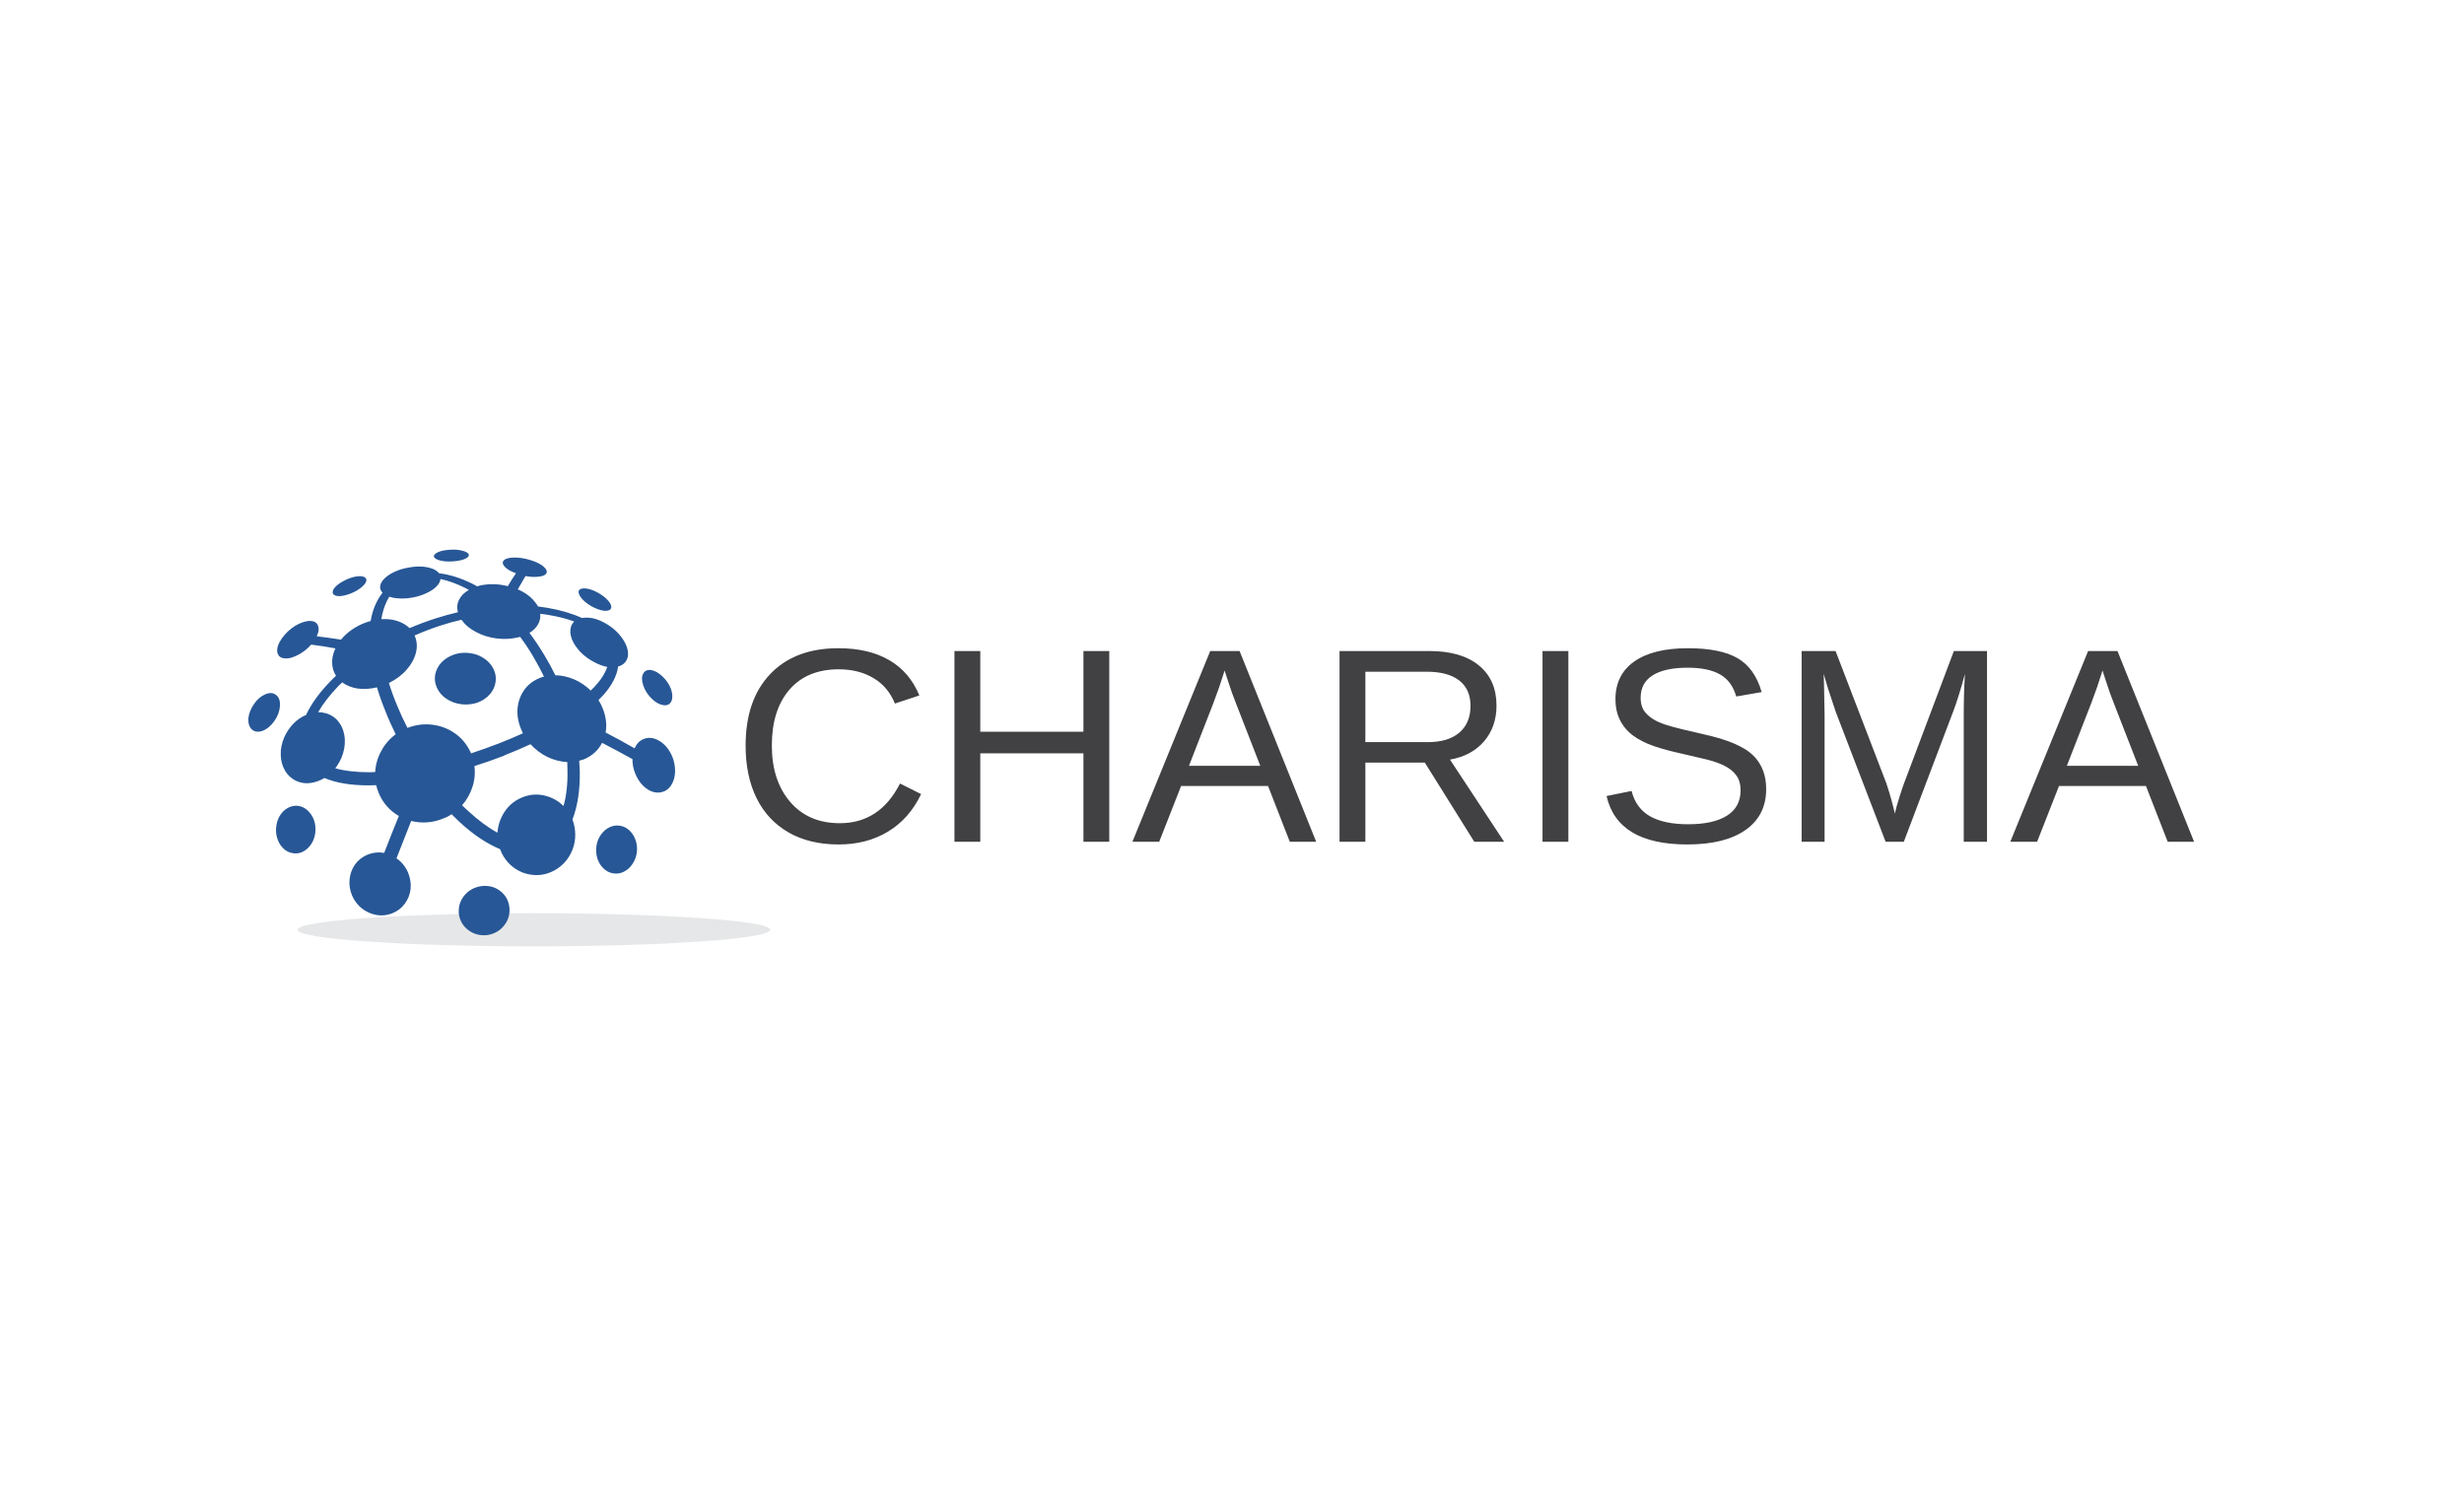
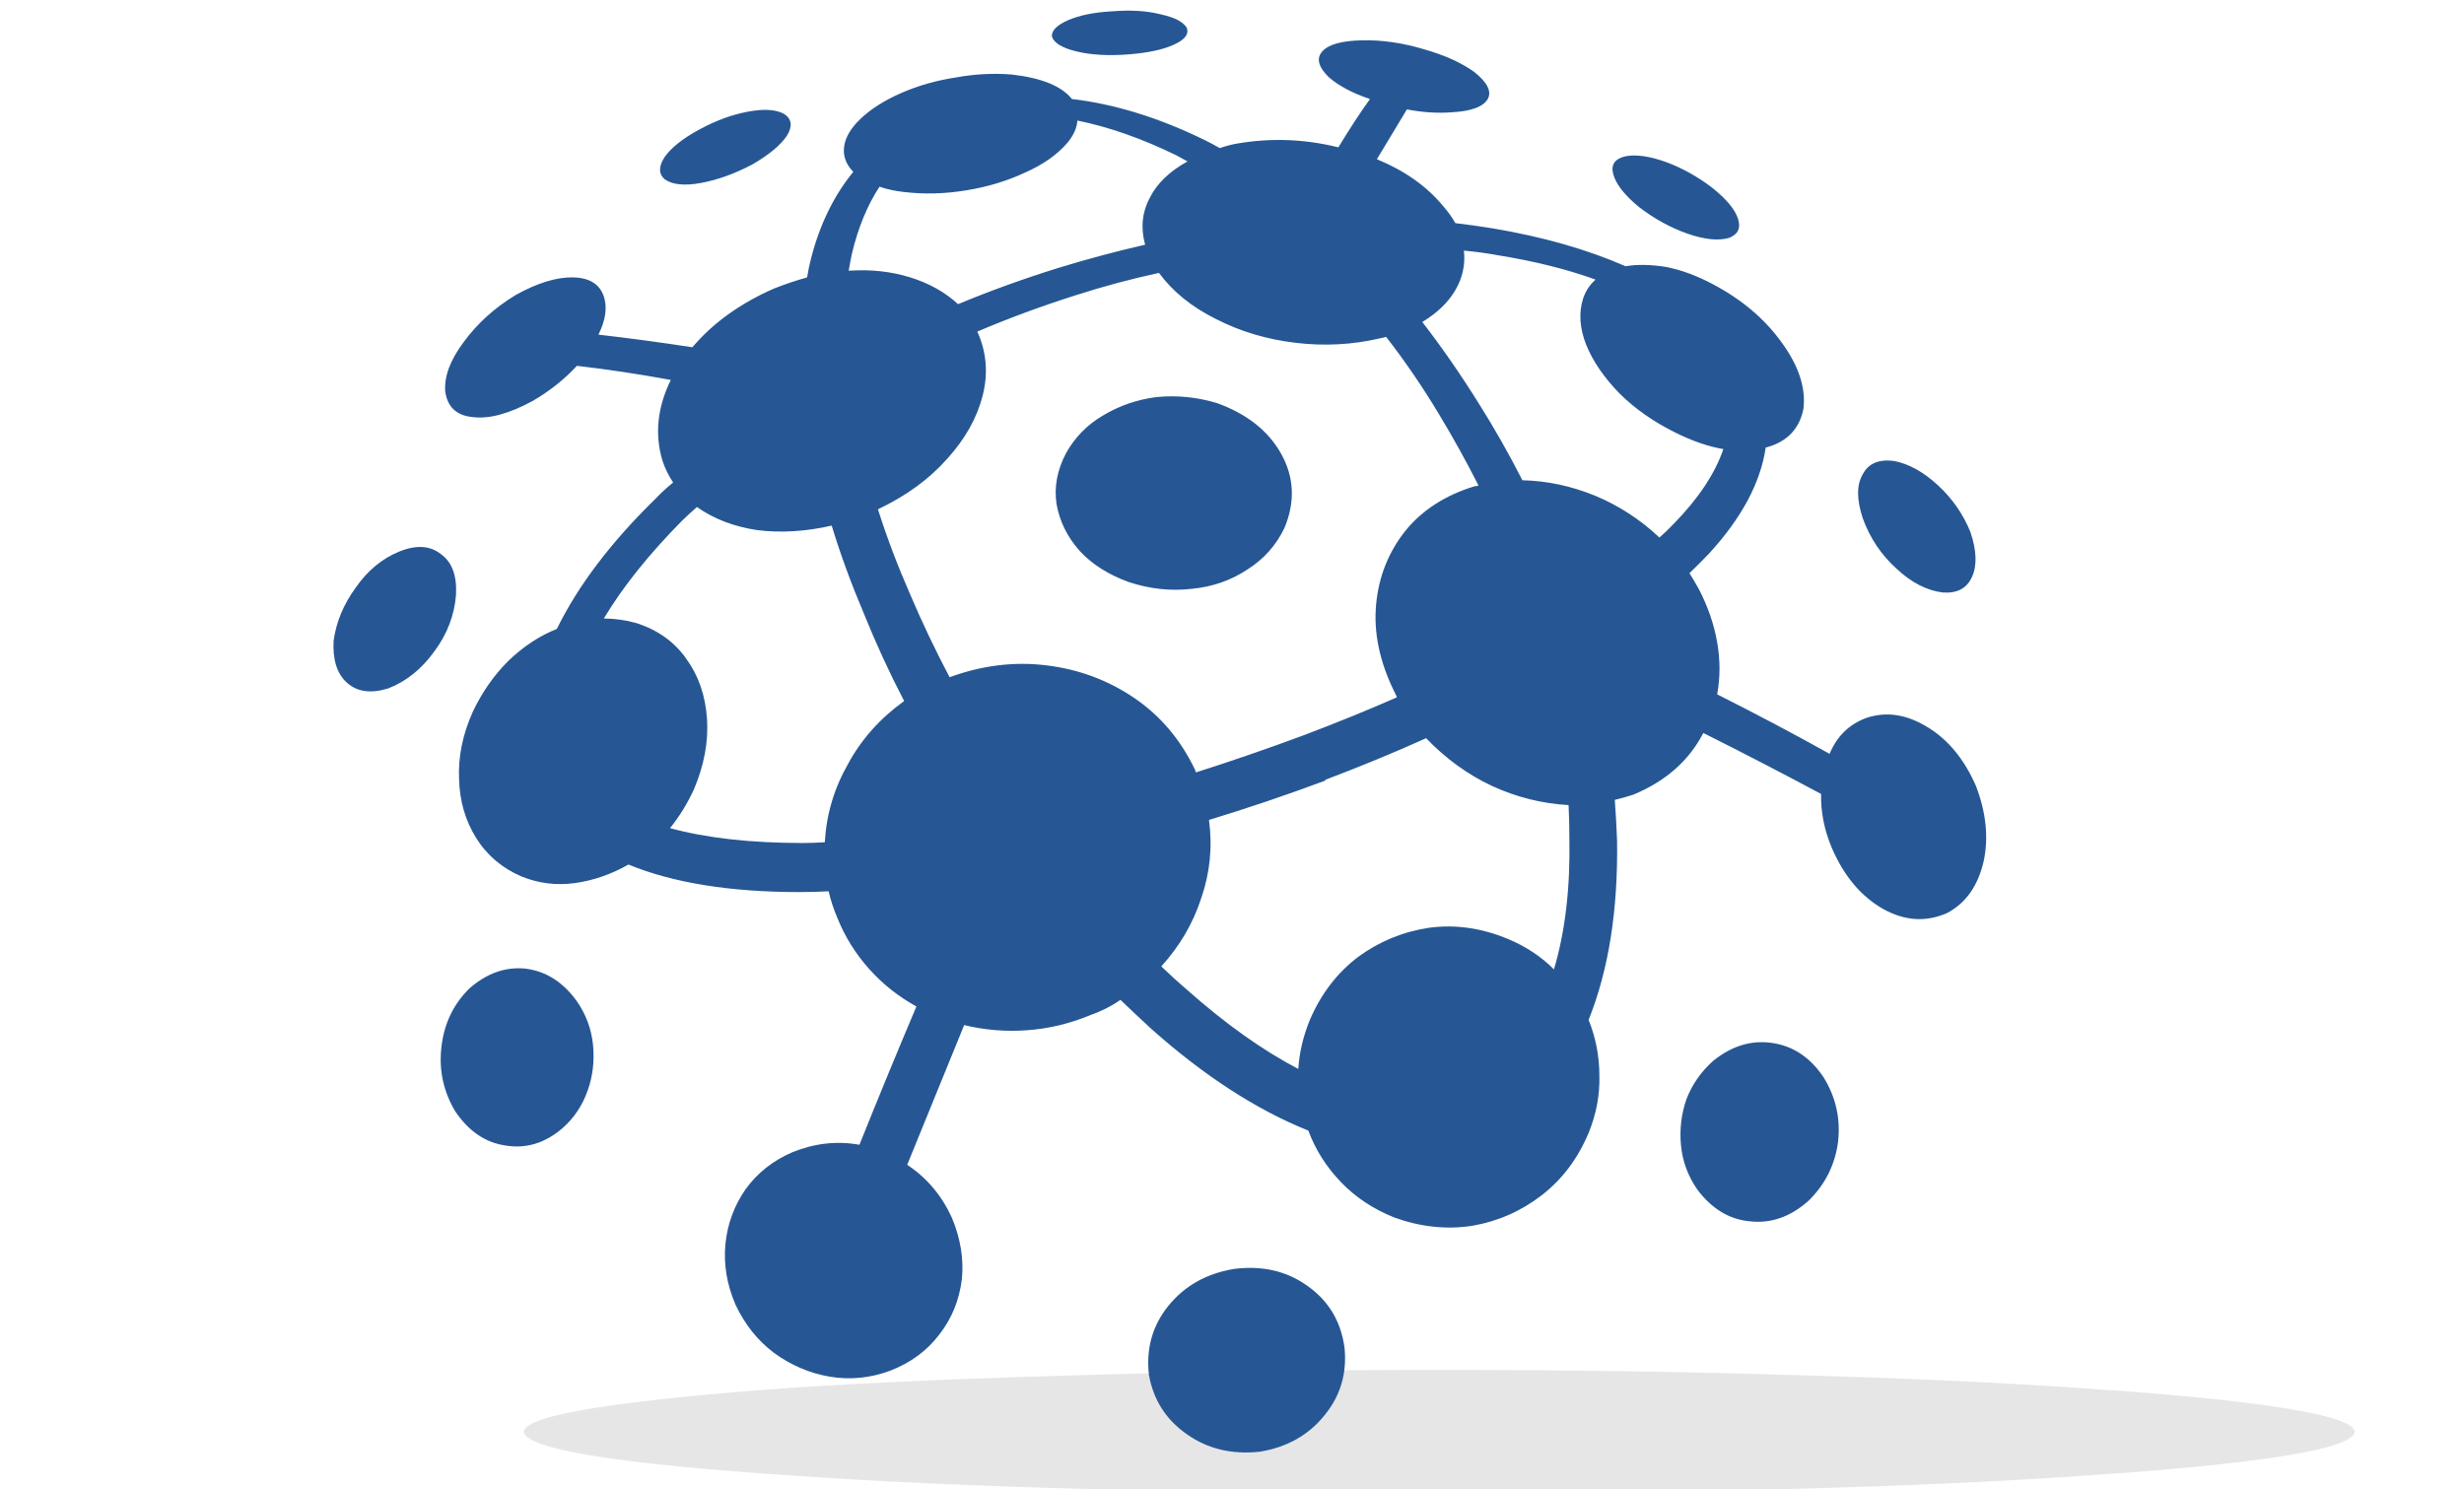
- <svg xmlns="http://www.w3.org/2000/svg" width="480pt" height="290pt" viewBox="0 0 480 290" version="1.1">
-   <g id="surface2" transform="matrix(0.7746269,0,0,0.7746269,-95.93135,55.91791)">
-     <path style="stroke:none;fill-rule:evenodd;fill:rgb(90.196%,90.588%,90.98%);fill-opacity:1" d="M 317.551 161.648 C 317.484 162.25 315.918 162.801 312.852 163.301 C 309.785 163.801 305.535 164.234 300.102 164.602 C 294.668 165 288.367 165.301 281.199 165.5 C 274.066 165.734 266.367 165.852 258.102 165.852 C 249.832 165.852 242.117 165.734 234.949 165.5 C 227.785 165.301 221.484 165 216.051 164.602 C 210.617 164.234 206.367 163.801 203.301 163.301 C 200.266 162.801 198.715 162.25 198.648 161.648 C 198.715 161.082 200.266 160.551 203.301 160.051 C 206.367 159.551 210.617 159.102 216.051 158.699 C 221.484 158.332 227.785 158.051 234.949 157.852 C 242.117 157.617 249.832 157.5 258.102 157.5 C 266.367 157.5 274.082 157.617 281.25 157.852 C 288.383 158.051 294.668 158.352 300.102 158.75 C 305.535 159.117 309.785 159.551 312.852 160.051 C 315.918 160.551 317.484 161.082 317.551 161.648 " />
-     <path style="stroke:none;fill-rule:evenodd;fill:rgb(15.294%,34.118%,58.824%);fill-opacity:1" d="M 242.301 117.301 C 244.633 116.535 246.965 115.699 249.301 114.801 C 249.301 114.801 249.301 114.801 249.301 114.801 C 249.332 114.801 249.332 114.801 249.301 114.801 C 251.434 113.965 253.449 113.117 255.352 112.25 C 255.285 112.082 255.215 111.934 255.148 111.801 C 254.215 109.801 253.832 107.867 254 106 C 254.168 104.133 254.801 102.484 255.898 101.051 C 257 99.648 258.5 98.648 260.398 98.051 C 260.5 98.051 260.582 98.035 260.648 98 C 259.852 96.367 258.984 94.75 258.051 93.148 C 258.051 93.148 258.051 93.148 258.051 93.148 C 258.051 93.148 258.051 93.148 258.051 93.148 C 256.984 91.316 255.852 89.602 254.648 88 C 254.551 88.035 254.418 88.066 254.25 88.102 C 252.449 88.535 250.617 88.633 248.75 88.398 C 246.883 88.168 245.168 87.633 243.602 86.801 C 242.035 86 240.801 84.965 239.898 83.699 C 238.102 84.102 236.301 84.602 234.5 85.199 C 234.5 85.199 234.5 85.199 234.5 85.199 C 234.5 85.199 234.5 85.199 234.5 85.199 C 232.266 85.934 230.133 86.75 228.102 87.648 C 228.699 89.016 228.816 90.449 228.449 91.949 C 228.082 93.449 227.316 94.867 226.148 96.199 C 224.984 97.566 223.484 98.699 221.648 99.602 C 222.215 101.465 222.918 103.383 223.75 105.352 C 223.75 105.352 223.75 105.352 223.75 105.352 C 223.75 105.352 223.75 105.352 223.75 105.352 C 224.516 107.215 225.367 109.066 226.301 110.898 C 228.398 110.102 230.5 109.832 232.602 110.102 C 234.699 110.367 236.602 111.102 238.301 112.301 C 240 113.5 241.316 115.117 242.25 117.148 C 242.25 117.184 242.266 117.234 242.301 117.301 M 257.25 115 C 255.184 115.965 253 116.898 250.699 117.801 C 250.699 117.832 250.699 117.832 250.699 117.801 C 250.699 117.832 250.699 117.852 250.699 117.852 C 248.199 118.816 245.684 119.699 243.148 120.5 C 243.383 122.301 243.215 124.051 242.648 125.75 C 242.117 127.449 241.25 128.984 240.051 130.352 C 240.617 130.918 241.184 131.449 241.75 131.949 C 244.215 134.215 246.617 135.984 248.949 137.25 C 249.016 136.148 249.266 135.051 249.699 133.949 C 250.434 132.184 251.484 130.766 252.852 129.699 C 254.215 128.668 255.75 128.016 257.449 127.75 C 259.148 127.516 260.852 127.766 262.551 128.5 C 263.715 129 264.715 129.684 265.551 130.551 C 266.285 127.984 266.617 125.035 266.551 121.699 C 266.551 120.965 266.535 120.234 266.5 119.5 C 264.766 119.398 263.102 118.965 261.5 118.199 C 259.934 117.434 258.516 116.367 257.25 115 M 226.852 85.801 C 228.949 84.898 231.133 84.082 233.398 83.352 C 233.398 83.352 233.398 83.352 233.398 83.352 C 235.301 82.75 237.168 82.234 239 81.801 C 238.699 80.668 238.801 79.617 239.301 78.648 C 239.766 77.684 240.582 76.867 241.75 76.199 C 241.516 76.066 241.285 75.934 241.051 75.801 C 238.816 74.668 236.668 73.883 234.602 73.449 C 234.566 73.949 234.352 74.449 233.949 74.949 C 233.285 75.75 232.367 76.418 231.199 76.949 C 230.035 77.516 228.75 77.918 227.352 78.148 C 225.984 78.383 224.633 78.418 223.301 78.25 C 222.734 78.184 222.215 78.066 221.75 77.898 C 220.949 79.168 220.352 80.684 219.949 82.449 C 219.883 82.785 219.816 83.148 219.75 83.551 C 221.184 83.449 222.516 83.602 223.75 84 C 224.984 84.398 226.016 85 226.852 85.801 M 259.699 82.199 C 259.801 83.133 259.617 84.016 259.148 84.852 C 258.684 85.684 257.965 86.398 257 87 C 258.266 88.699 259.484 90.516 260.648 92.449 C 260.684 92.449 260.684 92.449 260.648 92.449 C 261.684 94.148 262.633 95.883 263.5 97.648 C 265.102 97.684 266.684 98.035 268.25 98.699 C 269.785 99.367 271.168 100.301 272.398 101.5 C 272.734 101.199 273.051 100.883 273.352 100.551 C 274.949 98.852 276.016 97.184 276.551 95.551 C 275.582 95.383 274.551 95.016 273.449 94.449 C 272.016 93.715 270.801 92.832 269.801 91.801 C 268.801 90.734 268.082 89.648 267.648 88.551 C 267.215 87.418 267.148 86.367 267.449 85.398 C 267.617 84.898 267.883 84.484 268.25 84.148 C 266.383 83.449 264.25 82.898 261.852 82.5 C 261.148 82.367 260.434 82.266 259.699 82.199 M 218.199 122 C 218.301 120.133 218.801 118.383 219.699 116.75 C 220.566 115.082 221.785 113.668 223.352 112.5 C 222.383 110.566 221.516 108.617 220.75 106.648 C 220.75 106.648 220.75 106.648 220.75 106.648 C 220.75 106.648 220.75 106.648 220.75 106.648 C 219.918 104.617 219.215 102.633 218.648 100.699 C 216.949 101.102 215.332 101.199 213.801 101 C 212.301 100.766 211 100.25 209.898 99.449 C 209.566 99.75 209.25 100.051 208.949 100.352 C 206.785 102.617 205.082 104.816 203.852 106.949 C 204.551 106.949 205.25 107.051 205.949 107.25 C 207.352 107.715 208.434 108.516 209.199 109.648 C 210 110.785 210.449 112.133 210.551 113.699 C 210.648 115.234 210.367 116.816 209.699 118.449 C 209.266 119.418 208.75 120.285 208.148 121.051 C 210.516 121.715 213.383 122.051 216.75 122.051 C 217.215 122.051 217.699 122.035 218.199 122 M 243.648 92.449 C 242.352 92.051 241.051 91.918 239.75 92.051 C 238.484 92.215 237.316 92.633 236.25 93.301 C 235.215 93.934 234.418 94.785 233.852 95.852 C 233.285 96.984 233.082 98.117 233.25 99.25 C 233.449 100.418 233.949 101.465 234.75 102.398 C 235.551 103.301 236.617 104 237.949 104.5 C 239.316 104.965 240.684 105.117 242.051 104.949 C 243.383 104.816 244.582 104.383 245.648 103.648 C 246.715 102.949 247.516 102.016 248.051 100.852 C 248.75 99.117 248.684 97.465 247.852 95.898 C 247.016 94.332 245.617 93.184 243.648 92.449 M 236.852 66.102 C 235.684 66.168 234.734 66.367 234 66.699 C 233.266 67.035 232.918 67.398 232.949 67.801 C 233.082 68.234 233.617 68.566 234.551 68.801 C 235.484 69.035 236.602 69.102 237.898 69 C 239.168 68.898 240.148 68.684 240.852 68.352 C 241.582 68.016 241.867 67.633 241.699 67.199 C 241.465 66.801 240.898 66.5 240 66.301 C 239.102 66.066 238.051 66 236.852 66.102 M 210.051 74.051 C 208.984 74.648 208.234 75.266 207.801 75.898 C 207.398 76.535 207.398 77.035 207.801 77.398 C 208.301 77.766 209.082 77.852 210.148 77.648 C 211.215 77.449 212.332 77.035 213.5 76.398 C 214.602 75.734 215.352 75.082 215.75 74.449 C 216.117 73.816 216.051 73.332 215.551 73 C 215.016 72.699 214.234 72.648 213.199 72.852 C 212.168 73.051 211.117 73.449 210.051 74.051 M 186.301 108.449 C 186.234 109.715 186.516 110.648 187.148 111.25 C 187.816 111.883 188.715 112.016 189.852 111.648 C 191.016 111.184 192.016 110.352 192.852 109.148 C 193.684 107.984 194.148 106.715 194.25 105.352 C 194.316 104.051 193.984 103.133 193.25 102.602 C 192.551 102.035 191.648 101.984 190.551 102.449 C 189.449 102.918 188.516 103.715 187.75 104.852 C 186.949 105.984 186.465 107.184 186.301 108.449 M 194.199 140.102 C 195.066 141.434 196.148 142.199 197.449 142.398 C 198.785 142.633 200.016 142.25 201.148 141.25 C 201.918 140.551 202.465 139.699 202.801 138.699 C 203.133 137.734 203.25 136.715 203.148 135.648 C 203.051 134.582 202.699 133.602 202.102 132.699 C 201.199 131.398 200.082 130.668 198.75 130.5 C 197.449 130.367 196.234 130.816 195.102 131.852 C 194.066 132.918 193.465 134.234 193.301 135.801 C 193.133 137.332 193.434 138.766 194.199 140.102 M 246.449 163 C 248.215 162.699 249.617 161.883 250.648 160.551 C 251.684 159.25 252.117 157.734 251.949 156 C 251.715 154.234 250.918 152.852 249.551 151.852 C 248.215 150.852 246.633 150.465 244.801 150.699 C 243 151 241.566 151.832 240.5 153.199 C 239.465 154.535 239.051 156.082 239.25 157.852 C 239.551 159.551 240.383 160.883 241.75 161.852 C 243.082 162.816 244.648 163.199 246.449 163 M 282.051 146.148 C 283.148 145.051 283.801 143.715 284 142.148 C 284.168 140.582 283.852 139.133 283.051 137.801 C 282.184 136.465 281.066 135.699 279.699 135.5 C 278.367 135.301 277.102 135.699 275.898 136.699 C 275.102 137.434 274.516 138.301 274.148 139.301 C 273.816 140.301 273.699 141.332 273.801 142.398 C 273.898 143.465 274.25 144.449 274.852 145.352 C 275.785 146.648 276.918 147.367 278.25 147.5 C 279.617 147.668 280.883 147.215 282.051 146.148 M 292.602 101.148 C 292.133 99.949 291.434 98.898 290.5 98 C 289.566 97.102 288.617 96.551 287.648 96.352 C 286.648 96.215 285.965 96.516 285.602 97.25 C 285.199 97.949 285.199 98.934 285.602 100.199 C 286.066 101.535 286.801 102.668 287.801 103.602 C 288.766 104.535 289.766 105.066 290.801 105.199 C 291.734 105.266 292.367 104.918 292.699 104.148 C 293.035 103.383 293 102.383 292.602 101.148 M 275.801 77.949 C 274.867 77.215 273.883 76.648 272.852 76.25 C 271.785 75.852 270.898 75.715 270.199 75.852 C 269.5 76.016 269.234 76.418 269.398 77.051 C 269.566 77.715 270.117 78.449 271.051 79.25 C 272.051 80.051 273.102 80.648 274.199 81.051 C 275.301 81.449 276.199 81.551 276.898 81.352 C 277.5 81.117 277.699 80.684 277.5 80.051 C 277.301 79.418 276.734 78.715 275.801 77.949 M 219 127.051 C 218.766 126.484 218.582 125.898 218.449 125.301 C 217.816 125.332 217.184 125.352 216.551 125.352 C 212.051 125.352 208.352 124.734 205.449 123.5 C 204.316 124.168 203.148 124.582 201.949 124.75 C 200.75 124.918 199.602 124.766 198.5 124.301 C 197.234 123.734 196.25 122.867 195.551 121.699 C 194.852 120.535 194.484 119.215 194.449 117.75 C 194.383 116.25 194.684 114.734 195.352 113.199 C 195.949 111.898 196.715 110.766 197.648 109.801 C 198.617 108.832 199.668 108.117 200.801 107.648 C 202.168 104.75 204.301 101.832 207.199 98.898 C 207.566 98.5 207.949 98.133 208.352 97.801 C 208.051 97.332 207.816 96.832 207.648 96.301 C 207.148 94.535 207.332 92.734 208.199 90.898 C 206.102 90.5 204.066 90.184 202.102 89.949 C 201.301 90.852 200.352 91.633 199.25 92.301 C 197.715 93.168 196.418 93.535 195.352 93.398 C 194.285 93.301 193.684 92.715 193.551 91.648 C 193.484 90.648 193.883 89.551 194.75 88.352 C 195.617 87.117 196.734 86.066 198.102 85.199 C 199.535 84.367 200.801 83.965 201.898 84 C 203 84.035 203.668 84.516 203.898 85.449 C 204.066 86.148 203.934 86.949 203.5 87.852 C 205.465 88.082 207.5 88.367 209.602 88.699 C 210.934 87.066 212.699 85.75 214.898 84.75 C 215.633 84.449 216.352 84.199 217.051 84 C 217.117 83.566 217.199 83.148 217.301 82.75 C 217.867 80.449 218.785 78.5 220.051 76.898 C 219.582 76.398 219.383 75.852 219.449 75.25 C 219.516 74.617 219.867 73.984 220.5 73.352 C 221.168 72.684 222.051 72.102 223.148 71.602 C 224.25 71.102 225.434 70.75 226.699 70.551 C 227.934 70.316 229.148 70.25 230.352 70.352 C 232.285 70.582 233.582 71.133 234.25 72 C 237.016 72.332 239.883 73.25 242.852 74.75 C 243.184 74.918 243.516 75.102 243.852 75.301 C 244.215 75.168 244.582 75.066 244.949 75 C 247.148 74.602 249.352 74.684 251.551 75.25 C 252.25 74.051 252.934 72.965 253.602 72 C 252.465 71.602 251.582 71.117 250.949 70.551 C 250.25 69.852 250.102 69.266 250.5 68.801 C 250.898 68.332 251.75 68.082 253.051 68.051 C 254.352 68.016 255.699 68.215 257.102 68.648 C 258.465 69.051 259.566 69.566 260.398 70.199 C 261.234 70.898 261.516 71.5 261.25 72 C 260.949 72.535 260.148 72.832 258.852 72.898 C 257.949 72.965 257 72.898 256 72.699 C 255.398 73.734 254.75 74.852 254.051 76.051 C 255.852 76.816 257.285 77.867 258.352 79.199 C 258.684 79.602 258.949 79.984 259.148 80.352 C 259.949 80.449 260.75 80.566 261.551 80.699 C 264.816 81.266 267.699 82.117 270.199 83.25 C 270.965 83.117 271.852 83.133 272.852 83.301 C 273.816 83.5 274.816 83.883 275.852 84.449 C 277.75 85.484 279.25 86.801 280.352 88.398 C 281.449 89.965 281.918 91.449 281.75 92.852 C 281.484 94.215 280.668 95.082 279.301 95.449 C 278.965 97.816 277.734 100.199 275.602 102.602 C 275.199 103.035 274.785 103.465 274.352 103.898 C 274.551 104.234 274.75 104.582 274.949 104.949 C 275.551 106.148 275.949 107.352 276.148 108.551 C 276.352 109.75 276.352 110.918 276.148 112.051 C 278.648 113.352 281.082 114.684 283.449 116.051 C 283.918 114.883 284.699 114.082 285.801 113.648 C 287.102 113.184 288.434 113.383 289.801 114.25 C 291.133 115.082 292.184 116.398 292.949 118.199 C 293.617 120 293.785 121.699 293.449 123.301 C 293.082 124.934 292.301 126.082 291.102 126.75 C 289.734 127.383 288.352 127.301 286.949 126.5 C 285.516 125.668 284.398 124.301 283.602 122.398 C 283.102 121.168 282.867 119.949 282.898 118.75 C 280.434 117.383 277.883 116.016 275.25 114.648 C 274.316 116.516 272.801 117.898 270.699 118.801 C 270.301 118.934 269.898 119.051 269.5 119.148 C 269.566 120.082 269.617 121 269.648 121.898 C 269.715 126.566 269.102 130.582 267.801 133.949 C 268.266 135.148 268.5 136.398 268.5 137.699 C 268.535 139 268.301 140.285 267.801 141.551 C 267.102 143.285 266.082 144.684 264.75 145.75 C 263.418 146.816 261.918 147.5 260.25 147.801 C 258.582 148.066 256.898 147.883 255.199 147.25 C 253.832 146.684 252.684 145.898 251.75 144.898 C 250.785 143.867 250.066 142.699 249.602 141.398 C 246.234 140 242.832 137.715 239.398 134.551 C 238.734 133.918 238.066 133.266 237.398 132.602 C 236.801 133.035 236.133 133.383 235.398 133.648 C 234.066 134.215 232.699 134.551 231.301 134.648 C 229.934 134.75 228.582 134.633 227.25 134.301 C 226.016 137.434 224.785 140.566 223.551 143.699 C 224.816 144.566 225.785 145.75 226.449 147.25 C 227.016 148.648 227.234 150.035 227.102 151.398 C 226.934 152.801 226.449 154.035 225.648 155.102 C 224.852 156.199 223.785 157.016 222.449 157.551 C 221.148 158.051 219.832 158.184 218.5 157.949 C 217.199 157.715 216 157.184 214.898 156.352 C 213.832 155.516 213 154.434 212.398 153.102 C 211.832 151.734 211.617 150.367 211.75 149 C 211.883 147.668 212.316 146.449 213.051 145.352 C 213.816 144.25 214.832 143.418 216.102 142.852 C 217.535 142.25 218.984 142.082 220.449 142.352 C 221.648 139.25 222.883 136.148 224.148 133.051 C 222.984 132.383 221.965 131.551 221.102 130.551 C 220.199 129.516 219.5 128.352 219 127.051 " />
-   </g>
-   <g id="surface4">
-     <text style="fill:rgb(65,64,66)" font-family="Arimo" font-size="54" transform="matrix(1,0,0,1,142.5,164)" xml:space="preserve">CHARISMA</text>
+ <svg xmlns="http://www.w3.org/2000/svg" width="480pt" height="290pt" viewBox="0 0 480 290" version="1.1" id="svg10">
+   <defs id="defs14" />
+   <g id="surface2" transform="matrix(2.999849,0,0,2.896226,-493.8897,-189.2387)" style="stroke-width:0.263">
+     <path style="fill:#e6e6e6;fill-opacity:1;fill-rule:evenodd;stroke:none;stroke-width:0.263" d="m 317.551,161.648 c -0.066,0.602 -1.633,1.152 -4.699,1.652 -3.066,0.5 -7.316,0.934 -12.75,1.301 -5.434,0.398 -11.734,0.699 -18.902,0.898 -7.133,0.234 -14.832,0.352 -23.098,0.352 -8.27,0 -15.984,-0.117 -23.152,-0.352 -7.164,-0.199 -13.465,-0.5 -18.898,-0.898 -5.434,-0.367 -9.684,-0.801 -12.75,-1.301 -3.035,-0.5 -4.586,-1.051 -4.652,-1.652 0.066,-0.566 1.617,-1.098 4.652,-1.598 3.066,-0.5 7.316,-0.949 12.75,-1.352 5.434,-0.367 11.734,-0.648 18.898,-0.848 7.168,-0.234 14.883,-0.352 23.152,-0.352 8.266,0 15.98,0.117 23.148,0.352 7.133,0.199 13.418,0.5 18.852,0.898 5.434,0.367 9.684,0.801 12.75,1.301 3.066,0.5 4.633,1.031 4.699,1.598" id="path2" />
+     <path style="fill:#265794;fill-opacity:1;fill-rule:evenodd;stroke:none;stroke-width:0.263" d="m 242.301,117.301 c 2.332,-0.766 4.664,-1.602 7,-2.5 0,0 0,0 0,0 0.031,0 0.031,0 0,0 2.133,-0.836 4.148,-1.684 6.051,-2.551 -0.066,-0.168 -0.137,-0.316 -0.203,-0.449 -0.934,-2 -1.316,-3.934 -1.148,-5.801 0.168,-1.867 0.801,-3.516 1.898,-4.949 1.102,-1.402 2.602,-2.402 4.5,-3 0.102,0 0.184,-0.016 0.25,-0.051 -0.797,-1.633 -1.664,-3.25 -2.598,-4.852 0,0 0,0 0,0 0,0 0,0 0,0 -1.066,-1.832 -2.199,-3.547 -3.402,-5.148 -0.098,0.035 -0.23,0.066 -0.398,0.102 -1.801,0.434 -3.633,0.531 -5.5,0.297 -1.867,-0.23 -3.582,-0.766 -5.148,-1.598 -1.566,-0.801 -2.801,-1.836 -3.703,-3.102 -1.797,0.402 -3.598,0.902 -5.398,1.5 0,0 0,0 0,0 0,0 0,0 0,0 -2.234,0.734 -4.367,1.551 -6.398,2.449 0.598,1.367 0.715,2.801 0.348,4.301 -0.367,1.5 -1.133,2.918 -2.301,4.25 -1.164,1.367 -2.664,2.5 -4.5,3.402 0.566,1.863 1.27,3.781 2.102,5.75 0,0 0,0 0,0 0,0 0,0 0,0 0.766,1.863 1.617,3.715 2.551,5.547 2.098,-0.797 4.199,-1.066 6.301,-0.797 2.098,0.266 4,1 5.699,2.199 1.699,1.199 3.016,2.816 3.949,4.848 0,0.035 0.016,0.086 0.051,0.152 M 257.25,115 c -2.066,0.965 -4.25,1.898 -6.551,2.801 0,0.031 0,0.031 0,0 0,0.031 0,0.051 0,0.051 -2.5,0.965 -5.016,1.848 -7.551,2.648 0.234,1.801 0.066,3.551 -0.5,5.25 -0.531,1.699 -1.398,3.234 -2.598,4.602 0.566,0.566 1.133,1.098 1.699,1.598 2.465,2.266 4.867,4.035 7.199,5.301 0.066,-1.102 0.316,-2.199 0.75,-3.301 0.734,-1.766 1.785,-3.184 3.152,-4.25 1.363,-1.031 2.898,-1.684 4.598,-1.949 1.699,-0.234 3.402,0.016 5.102,0.75 1.164,0.5 2.164,1.184 3,2.051 0.734,-2.566 1.066,-5.516 1,-8.852 0,-0.734 -0.016,-1.465 -0.051,-2.199 -1.734,-0.102 -3.398,-0.535 -5,-1.301 -1.566,-0.766 -2.984,-1.832 -4.25,-3.199 M 226.852,85.801 c 2.098,-0.902 4.281,-1.719 6.547,-2.449 0,0 0,0 0,0 1.902,-0.602 3.77,-1.117 5.602,-1.551 -0.301,-1.133 -0.199,-2.184 0.301,-3.152 0.465,-0.965 1.281,-1.781 2.449,-2.449 -0.234,-0.133 -0.465,-0.266 -0.699,-0.398 -2.234,-1.133 -4.383,-1.918 -6.449,-2.352 -0.035,0.5 -0.25,1 -0.652,1.5 -0.664,0.801 -1.582,1.469 -2.75,2 -1.164,0.566 -2.449,0.969 -3.848,1.199 -1.367,0.234 -2.719,0.27 -4.051,0.102 -0.566,-0.066 -1.086,-0.184 -1.551,-0.352 -0.801,1.27 -1.398,2.785 -1.801,4.551 -0.066,0.336 -0.133,0.699 -0.199,1.102 1.434,-0.102 2.766,0.051 4,0.449 1.234,0.398 2.266,1 3.102,1.801 m 32.848,-3.602 c 0.102,0.934 -0.082,1.816 -0.551,2.652 C 258.684,85.684 257.965,86.398 257,87 c 1.266,1.699 2.484,3.516 3.648,5.449 0.035,0 0.035,0 0,0 1.035,1.699 1.984,3.434 2.852,5.199 1.602,0.035 3.184,0.387 4.75,1.051 1.535,0.668 2.918,1.602 4.148,2.801 0.336,-0.301 0.652,-0.617 0.953,-0.949 1.598,-1.699 2.664,-3.367 3.199,-5 -0.969,-0.168 -2,-0.535 -3.102,-1.102 -1.434,-0.734 -2.648,-1.617 -3.648,-2.648 -1,-1.066 -1.719,-2.152 -2.152,-3.25 -0.434,-1.133 -0.5,-2.184 -0.199,-3.152 0.168,-0.5 0.434,-0.914 0.801,-1.25 -1.867,-0.699 -4,-1.25 -6.398,-1.648 -0.703,-0.133 -1.418,-0.234 -2.152,-0.301 M 218.199,122 c 0.102,-1.867 0.602,-3.617 1.5,-5.25 0.867,-1.668 2.086,-3.082 3.652,-4.25 -0.969,-1.934 -1.836,-3.883 -2.602,-5.852 0,0 0,0 0,0 0,0 0,0 0,0 -0.832,-2.031 -1.535,-4.016 -2.102,-5.949 -1.699,0.402 -3.316,0.5 -4.848,0.301 -1.5,-0.234 -2.801,-0.75 -3.902,-1.551 -0.332,0.301 -0.648,0.602 -0.949,0.902 -2.164,2.266 -3.867,4.465 -5.098,6.598 0.699,0 1.398,0.102 2.098,0.301 1.402,0.465 2.484,1.266 3.25,2.398 0.801,1.137 1.25,2.484 1.352,4.051 0.098,1.535 -0.184,3.117 -0.852,4.75 -0.434,0.969 -0.949,1.836 -1.551,2.602 2.367,0.664 5.234,1 8.602,1 0.465,0 0.949,-0.016 1.449,-0.051 m 25.449,-29.551 c -1.297,-0.398 -2.598,-0.531 -3.898,-0.398 -1.266,0.164 -2.434,0.582 -3.5,1.25 -1.035,0.633 -1.832,1.484 -2.398,2.551 -0.566,1.133 -0.77,2.266 -0.602,3.398 0.199,1.168 0.699,2.215 1.5,3.148 0.801,0.902 1.867,1.602 3.199,2.102 1.367,0.465 2.734,0.617 4.102,0.449 1.332,-0.133 2.531,-0.566 3.598,-1.301 1.066,-0.699 1.867,-1.633 2.402,-2.797 0.699,-1.734 0.633,-3.387 -0.199,-4.953 -0.836,-1.566 -2.234,-2.715 -4.203,-3.449 m -6.797,-26.348 c -1.168,0.066 -2.117,0.266 -2.852,0.598 -0.734,0.336 -1.082,0.699 -1.051,1.102 0.133,0.434 0.668,0.766 1.602,1 0.934,0.234 2.051,0.301 3.348,0.199 1.27,-0.102 2.25,-0.316 2.953,-0.648 0.73,-0.336 1.016,-0.719 0.848,-1.152 C 241.465,66.801 240.898,66.5 240,66.301 239.102,66.066 238.051,66 236.852,66.102 m -26.801,7.949 c -1.066,0.598 -1.816,1.215 -2.25,1.848 -0.402,0.637 -0.402,1.137 0,1.5 0.5,0.367 1.281,0.453 2.348,0.25 1.066,-0.199 2.184,-0.613 3.352,-1.25 1.102,-0.664 1.852,-1.316 2.25,-1.949 0.367,-0.633 0.301,-1.117 -0.199,-1.449 -0.535,-0.301 -1.316,-0.352 -2.352,-0.148 -1.031,0.199 -2.082,0.598 -3.148,1.199 m -23.75,34.398 c -0.066,1.266 0.215,2.199 0.848,2.801 0.668,0.633 1.566,0.766 2.703,0.398 1.164,-0.465 2.164,-1.297 3,-2.5 0.832,-1.164 1.297,-2.434 1.398,-3.797 0.066,-1.301 -0.266,-2.219 -1,-2.75 -0.699,-0.566 -1.602,-0.617 -2.699,-0.152 -1.102,0.469 -2.035,1.266 -2.801,2.402 -0.801,1.133 -1.285,2.332 -1.449,3.598 m 7.898,31.652 c 0.867,1.332 1.949,2.098 3.25,2.297 1.336,0.234 2.566,-0.148 3.699,-1.148 0.77,-0.699 1.316,-1.551 1.652,-2.551 0.332,-0.965 0.449,-1.984 0.348,-3.051 -0.098,-1.066 -0.449,-2.047 -1.047,-2.949 -0.902,-1.301 -2.02,-2.031 -3.352,-2.199 -1.301,-0.133 -2.516,0.316 -3.648,1.352 -1.035,1.066 -1.637,2.383 -1.801,3.949 -0.168,1.531 0.133,2.965 0.898,4.301 M 246.449,163 c 1.766,-0.301 3.168,-1.117 4.199,-2.449 1.035,-1.301 1.469,-2.816 1.301,-4.551 -0.234,-1.766 -1.031,-3.148 -2.398,-4.148 -1.336,-1 -2.918,-1.387 -4.75,-1.152 -1.801,0.301 -3.234,1.133 -4.301,2.5 -1.035,1.336 -1.449,2.883 -1.25,4.652 0.301,1.699 1.133,3.031 2.5,4 1.332,0.965 2.898,1.348 4.699,1.148 m 35.602,-16.852 c 1.098,-1.098 1.75,-2.434 1.949,-4 0.168,-1.566 -0.148,-3.016 -0.949,-4.348 -0.867,-1.336 -1.984,-2.102 -3.352,-2.301 -1.332,-0.199 -2.598,0.199 -3.801,1.199 -0.797,0.734 -1.383,1.602 -1.75,2.602 -0.332,1 -0.449,2.031 -0.348,3.098 0.098,1.066 0.449,2.051 1.051,2.953 0.934,1.297 2.066,2.016 3.398,2.148 1.367,0.168 2.633,-0.285 3.801,-1.352 m 10.551,-45 C 292.133,99.949 291.434,98.898 290.5,98 c -0.934,-0.898 -1.883,-1.449 -2.852,-1.648 -1,-0.137 -1.684,0.164 -2.047,0.898 -0.402,0.699 -0.402,1.684 0,2.949 0.465,1.336 1.199,2.469 2.199,3.402 0.965,0.934 1.965,1.465 3,1.598 0.934,0.066 1.566,-0.281 1.898,-1.051 0.336,-0.766 0.301,-1.766 -0.098,-3 M 275.801,77.949 c -0.934,-0.734 -1.918,-1.301 -2.949,-1.699 -1.066,-0.398 -1.953,-0.535 -2.652,-0.398 -0.699,0.164 -0.965,0.566 -0.801,1.199 0.168,0.664 0.719,1.398 1.652,2.199 1,0.801 2.051,1.398 3.148,1.801 1.102,0.398 2,0.5 2.699,0.301 0.602,-0.234 0.801,-0.668 0.602,-1.301 -0.199,-0.633 -0.766,-1.336 -1.699,-2.102 M 219,127.051 c -0.234,-0.566 -0.418,-1.152 -0.551,-1.75 -0.633,0.031 -1.266,0.051 -1.898,0.051 -4.5,0 -8.199,-0.617 -11.102,-1.852 -1.133,0.668 -2.301,1.082 -3.5,1.25 -1.199,0.168 -2.348,0.016 -3.449,-0.449 -1.266,-0.566 -2.25,-1.434 -2.949,-2.602 -0.699,-1.164 -1.066,-2.484 -1.102,-3.949 -0.066,-1.5 0.234,-3.016 0.902,-4.551 0.598,-1.301 1.363,-2.434 2.297,-3.398 0.969,-0.969 2.02,-1.684 3.152,-2.152 1.367,-2.898 3.5,-5.816 6.398,-8.75 0.367,-0.398 0.75,-0.766 1.152,-1.098 -0.301,-0.469 -0.535,-0.969 -0.703,-1.5 -0.5,-1.766 -0.316,-3.566 0.551,-5.402 -2.098,-0.398 -4.133,-0.715 -6.098,-0.949 -0.801,0.902 -1.75,1.684 -2.852,2.352 -1.535,0.867 -2.832,1.234 -3.898,1.098 -1.066,-0.098 -1.668,-0.684 -1.801,-1.75 -0.066,-1 0.332,-2.098 1.199,-3.297 0.867,-1.234 1.984,-2.285 3.352,-3.152 1.434,-0.832 2.699,-1.234 3.797,-1.199 1.102,0.035 1.77,0.516 2,1.449 0.168,0.699 0.035,1.5 -0.398,2.402 1.965,0.23 4,0.516 6.102,0.848 1.332,-1.633 3.098,-2.949 5.297,-3.949 0.734,-0.301 1.453,-0.551 2.152,-0.75 0.066,-0.434 0.148,-0.852 0.25,-1.25 0.566,-2.301 1.484,-4.25 2.75,-5.852 -0.469,-0.5 -0.668,-1.047 -0.602,-1.648 0.066,-0.633 0.418,-1.266 1.051,-1.898 0.668,-0.668 1.551,-1.25 2.648,-1.75 1.102,-0.5 2.285,-0.852 3.551,-1.051 1.234,-0.234 2.449,-0.301 3.652,-0.199 1.934,0.23 3.23,0.781 3.898,1.648 2.766,0.332 5.633,1.25 8.602,2.75 0.332,0.168 0.664,0.352 1,0.551 0.363,-0.133 0.73,-0.234 1.098,-0.301 2.199,-0.398 4.402,-0.316 6.602,0.25 0.699,-1.199 1.383,-2.285 2.051,-3.25 -1.137,-0.398 -2.02,-0.883 -2.652,-1.449 -0.699,-0.699 -0.848,-1.285 -0.449,-1.75 0.398,-0.469 1.25,-0.719 2.551,-0.75 1.301,-0.035 2.648,0.164 4.051,0.598 1.363,0.402 2.465,0.918 3.297,1.551 C 261.234,70.898 261.516,71.5 261.25,72 c -0.301,0.535 -1.102,0.832 -2.398,0.898 -0.902,0.066 -1.852,0 -2.852,-0.199 -0.602,1.035 -1.25,2.152 -1.949,3.352 1.801,0.766 3.234,1.816 4.301,3.148 0.332,0.402 0.598,0.785 0.797,1.152 0.801,0.098 1.602,0.215 2.402,0.348 3.266,0.566 6.148,1.418 8.648,2.551 0.766,-0.133 1.652,-0.117 2.652,0.051 0.965,0.199 1.965,0.582 3,1.148 1.898,1.035 3.398,2.352 4.5,3.949 1.098,1.566 1.566,3.051 1.398,4.453 -0.266,1.363 -1.082,2.23 -2.449,2.598 -0.336,2.367 -1.566,4.75 -3.699,7.152 -0.402,0.434 -0.816,0.863 -1.25,1.297 0.199,0.336 0.398,0.684 0.598,1.051 0.602,1.199 1,2.402 1.199,3.602 0.203,1.199 0.203,2.367 0,3.5 2.5,1.301 4.934,2.633 7.301,4 0.469,-1.168 1.25,-1.969 2.352,-2.402 1.301,-0.465 2.633,-0.266 4,0.602 1.332,0.832 2.383,2.148 3.148,3.949 0.668,1.801 0.836,3.5 0.5,5.102 -0.367,1.633 -1.148,2.781 -2.348,3.449 -1.367,0.633 -2.75,0.551 -4.152,-0.25 -1.434,-0.832 -2.551,-2.199 -3.348,-4.102 -0.5,-1.23 -0.734,-2.449 -0.703,-3.648 -2.465,-1.367 -5.016,-2.734 -7.648,-4.102 -0.934,1.867 -2.449,3.25 -4.551,4.152 -0.398,0.133 -0.801,0.25 -1.199,0.348 0.066,0.934 0.117,1.852 0.148,2.75 0.066,4.668 -0.547,8.684 -1.848,12.051 0.465,1.199 0.699,2.449 0.699,3.75 0.035,1.301 -0.199,2.586 -0.699,3.852 -0.699,1.734 -1.719,3.133 -3.051,4.199 -1.332,1.066 -2.832,1.75 -4.5,2.051 -1.668,0.266 -3.352,0.082 -5.051,-0.551 -1.367,-0.566 -2.516,-1.352 -3.449,-2.352 -0.965,-1.031 -1.684,-2.199 -2.148,-3.5 -3.367,-1.398 -6.77,-3.684 -10.203,-6.848 -0.664,-0.633 -1.332,-1.285 -2,-1.949 -0.598,0.434 -1.266,0.781 -2,1.047 -1.332,0.566 -2.699,0.902 -4.098,1 -1.367,0.102 -2.719,-0.016 -4.051,-0.348 -1.234,3.133 -2.465,6.266 -3.699,9.398 1.266,0.867 2.234,2.051 2.898,3.551 0.566,1.398 0.785,2.785 0.652,4.148 -0.168,1.402 -0.652,2.637 -1.453,3.703 -0.797,1.098 -1.863,1.914 -3.199,2.449 -1.301,0.5 -2.617,0.633 -3.949,0.398 -1.301,-0.234 -2.5,-0.766 -3.602,-1.598 -1.066,-0.836 -1.898,-1.918 -2.5,-3.25 -0.566,-1.367 -0.781,-2.734 -0.648,-4.102 0.133,-1.332 0.566,-2.551 1.301,-3.648 0.766,-1.102 1.781,-1.934 3.051,-2.5 1.434,-0.602 2.883,-0.77 4.348,-0.5 1.199,-3.102 2.434,-6.203 3.699,-9.301 -1.164,-0.668 -2.184,-1.5 -3.047,-2.5 -0.902,-1.035 -1.602,-2.199 -2.102,-3.5" id="path4" />
  </g>
</svg>
